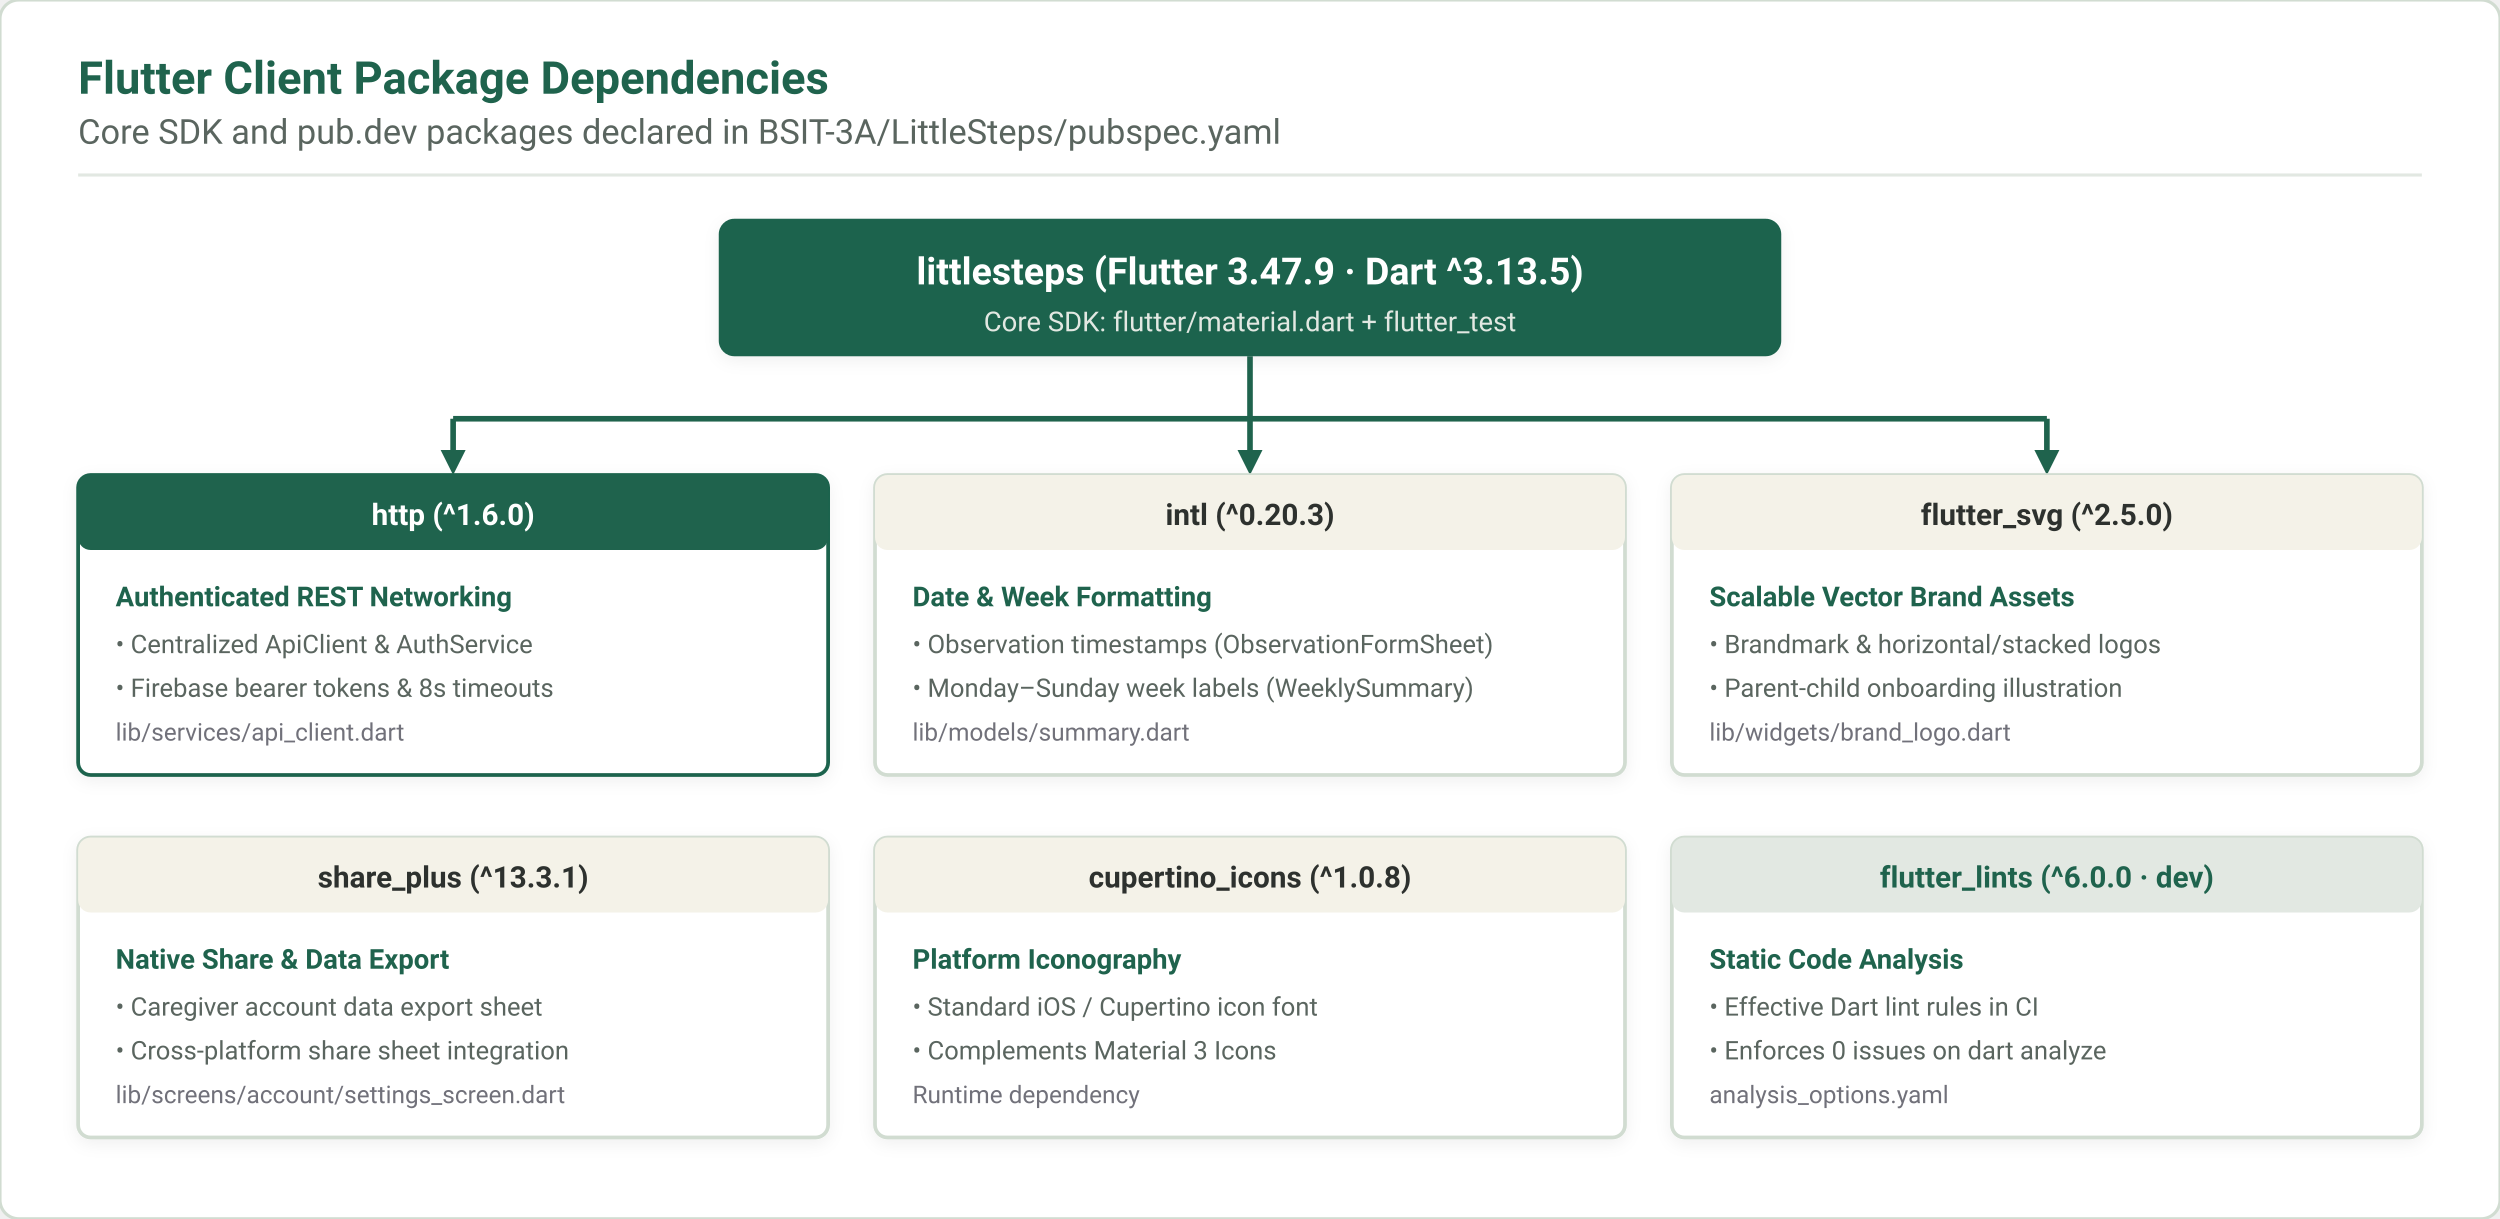
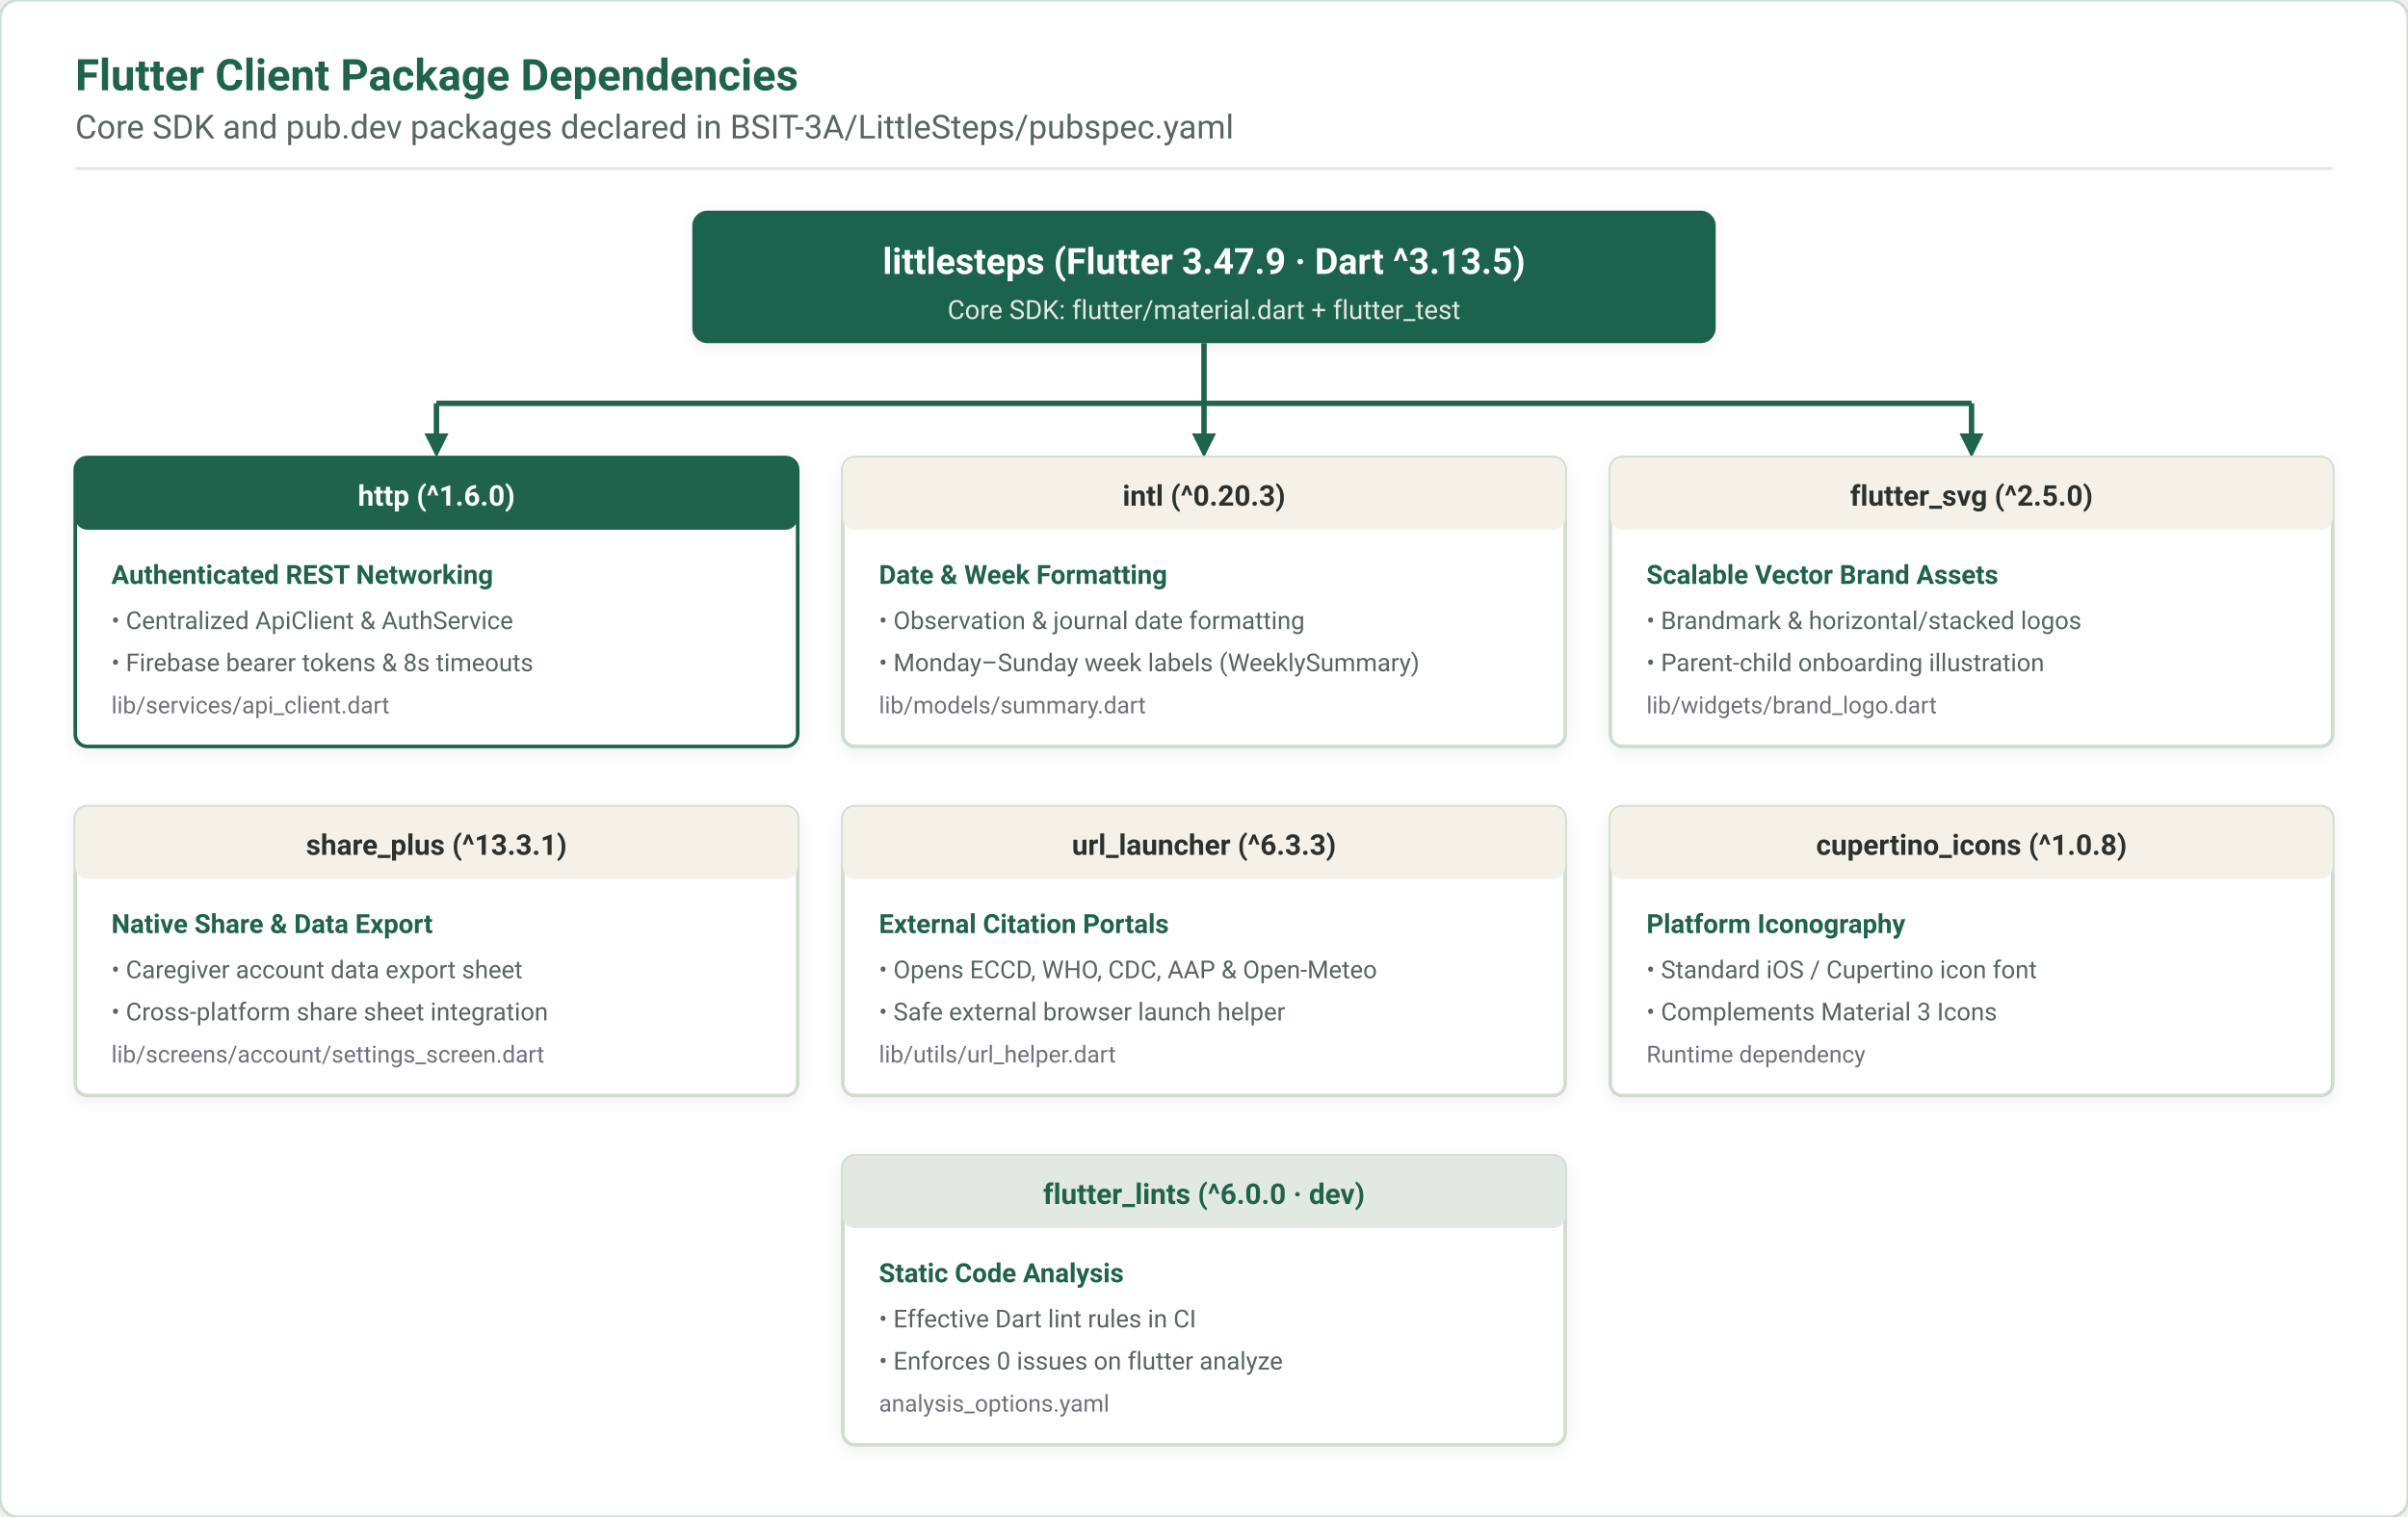
- <svg xmlns="http://www.w3.org/2000/svg" width="800" height="390" viewBox="0 0 800 390" font-family="-apple-system, BlinkMacSystemFont, &quot;Segoe UI&quot;, Roboto, &quot;Helvetica Neue&quot;, Arial, sans-serif">
+ <svg xmlns="http://www.w3.org/2000/svg" width="800" height="504" viewBox="0 0 800 504" font-family="-apple-system, BlinkMacSystemFont, &quot;Segoe UI&quot;, Roboto, &quot;Helvetica Neue&quot;, Arial, sans-serif">
  <defs>
    <filter id="shadow-pkg" x="-2%" y="-3%" width="104%" height="108%" filterUnits="userSpaceOnUse">
      <feDropShadow dx="0" dy="1.5" stdDeviation="2.5" flood-color="#000000" flood-opacity="0.06" />
    </filter>
  </defs>
-   <rect width="800" height="390" fill="#FFFFFF" rx="6" stroke="#D1DCD1" stroke-width="1" />
+   <rect width="800" height="504" fill="#FFFFFF" rx="6" stroke="#D1DCD1" stroke-width="1" />
  <text x="25" y="30" font-size="14.5" font-weight="700" fill="#1F634D">Flutter Client Package Dependencies</text>
  <text x="25" y="46" font-size="11" fill="#5A655F">Core SDK and pub.dev packages declared in BSIT-3A/LittleSteps/pubspec.yaml</text>
  <line x1="25" y1="56" x2="775" y2="56" stroke="#E2E8E2" stroke-width="1" />
  <g transform="translate(230, 70)">
    <rect width="340" height="44" rx="5" fill="#1F634D" filter="url(#shadow-pkg)" />
    <text x="170" y="21" font-size="12" font-weight="700" fill="#FFFFFF" text-anchor="middle">littlesteps (Flutter 3.47.9 · Dart ^3.13.5)</text>
    <text x="170" y="36" font-size="8.8" fill="#E2E8E2" text-anchor="middle">Core SDK: flutter/material.dart + flutter_test</text>
  </g>
  <line x1="400" y1="114" x2="400" y2="134" stroke="#1F634D" stroke-width="1.8" />
  <line x1="145" y1="134" x2="655" y2="134" stroke="#1F634D" stroke-width="1.8" />
  <line x1="145" y1="134" x2="145" y2="148" stroke="#1F634D" stroke-width="1.8" />
  <polygon points="141,144 145,152 149,144" fill="#1F634D" />
  <line x1="400" y1="134" x2="400" y2="148" stroke="#1F634D" stroke-width="1.8" />
  <polygon points="396,144 400,152 404,144" fill="#1F634D" />
  <line x1="655" y1="134" x2="655" y2="148" stroke="#1F634D" stroke-width="1.8" />
  <polygon points="651,144 655,152 659,144" fill="#1F634D" />
  <g transform="translate(25, 152)">
    <rect width="240" height="96" rx="4" fill="#FFFFFF" stroke="#1F634D" stroke-width="1.2" filter="url(#shadow-pkg)" />
    <rect width="240" height="24" rx="4" fill="#1F634D" />
    <text x="120" y="16" font-size="9.5" font-weight="700" fill="#FFFFFF" text-anchor="middle">http (^1.6.0)</text>
    <text x="12" y="42" font-size="8.8" font-weight="600" fill="#1F634D">Authenticated REST Networking</text>
    <text x="12" y="57" font-size="8.2" fill="#5A655F">• Centralized ApiClient &amp; AuthService</text>
    <text x="12" y="71" font-size="8.2" fill="#5A655F">• Firebase bearer tokens &amp; 8s timeouts</text>
    <text x="12" y="85" font-size="7.8" fill="#71717A">lib/services/api_client.dart</text>
  </g>
  <g transform="translate(280, 152)">
    <rect width="240" height="96" rx="4" fill="#FFFFFF" stroke="#D1DCD1" stroke-width="1.2" filter="url(#shadow-pkg)" />
    <rect width="240" height="24" rx="4" fill="#F4F2E8" />
    <text x="120" y="16" font-size="9.5" font-weight="700" fill="#2D312E" text-anchor="middle">intl (^0.20.3)</text>
    <text x="12" y="42" font-size="8.8" font-weight="600" fill="#1F634D">Date &amp; Week Formatting</text>
-     <text x="12" y="57" font-size="8.2" fill="#5A655F">• Observation timestamps (ObservationFormSheet)</text>
+     <text x="12" y="57" font-size="8.2" fill="#5A655F">• Observation &amp; journal date formatting</text>
    <text x="12" y="71" font-size="8.2" fill="#5A655F">• Monday–Sunday week labels (WeeklySummary)</text>
    <text x="12" y="85" font-size="7.8" fill="#71717A">lib/models/summary.dart</text>
  </g>
  <g transform="translate(535, 152)">
    <rect width="240" height="96" rx="4" fill="#FFFFFF" stroke="#D1DCD1" stroke-width="1.2" filter="url(#shadow-pkg)" />
    <rect width="240" height="24" rx="4" fill="#F4F2E8" />
    <text x="120" y="16" font-size="9.5" font-weight="700" fill="#2D312E" text-anchor="middle">flutter_svg (^2.5.0)</text>
    <text x="12" y="42" font-size="8.8" font-weight="600" fill="#1F634D">Scalable Vector Brand Assets</text>
    <text x="12" y="57" font-size="8.2" fill="#5A655F">• Brandmark &amp; horizontal/stacked logos</text>
    <text x="12" y="71" font-size="8.2" fill="#5A655F">• Parent-child onboarding illustration</text>
    <text x="12" y="85" font-size="7.8" fill="#71717A">lib/widgets/brand_logo.dart</text>
  </g>
  <g transform="translate(25, 268)">
    <rect width="240" height="96" rx="4" fill="#FFFFFF" stroke="#D1DCD1" stroke-width="1.2" filter="url(#shadow-pkg)" />
    <rect width="240" height="24" rx="4" fill="#F4F2E8" />
    <text x="120" y="16" font-size="9.5" font-weight="700" fill="#2D312E" text-anchor="middle">share_plus (^13.3.1)</text>
    <text x="12" y="42" font-size="8.8" font-weight="600" fill="#1F634D">Native Share &amp; Data Export</text>
    <text x="12" y="57" font-size="8.2" fill="#5A655F">• Caregiver account data export sheet</text>
    <text x="12" y="71" font-size="8.2" fill="#5A655F">• Cross-platform share sheet integration</text>
    <text x="12" y="85" font-size="7.8" fill="#71717A">lib/screens/account/settings_screen.dart</text>
  </g>
  <g transform="translate(280, 268)">
    <rect width="240" height="96" rx="4" fill="#FFFFFF" stroke="#D1DCD1" stroke-width="1.2" filter="url(#shadow-pkg)" />
    <rect width="240" height="24" rx="4" fill="#F4F2E8" />
+     <text x="120" y="16" font-size="9.5" font-weight="700" fill="#2D312E" text-anchor="middle">url_launcher (^6.3.3)</text>
+     <text x="12" y="42" font-size="8.8" font-weight="600" fill="#1F634D">External Citation Portals</text>
+     <text x="12" y="57" font-size="8.2" fill="#5A655F">• Opens ECCD, WHO, CDC, AAP &amp; Open-Meteo</text>
+     <text x="12" y="71" font-size="8.2" fill="#5A655F">• Safe external browser launch helper</text>
+     <text x="12" y="85" font-size="7.8" fill="#71717A">lib/utils/url_helper.dart</text>
+   </g>
+   <g transform="translate(535, 268)">
+     <rect width="240" height="96" rx="4" fill="#FFFFFF" stroke="#D1DCD1" stroke-width="1.2" filter="url(#shadow-pkg)" />
+     <rect width="240" height="24" rx="4" fill="#F4F2E8" />
    <text x="120" y="16" font-size="9.5" font-weight="700" fill="#2D312E" text-anchor="middle">cupertino_icons (^1.0.8)</text>
    <text x="12" y="42" font-size="8.8" font-weight="600" fill="#1F634D">Platform Iconography</text>
    <text x="12" y="57" font-size="8.2" fill="#5A655F">• Standard iOS / Cupertino icon font</text>
    <text x="12" y="71" font-size="8.2" fill="#5A655F">• Complements Material 3 Icons</text>
    <text x="12" y="85" font-size="7.8" fill="#71717A">Runtime dependency</text>
  </g>
-   <g transform="translate(535, 268)">
+   <g transform="translate(280, 384)">
    <rect width="240" height="96" rx="4" fill="#FFFFFF" stroke="#D1DCD1" stroke-width="1.2" filter="url(#shadow-pkg)" />
    <rect width="240" height="24" rx="4" fill="#E2E8E2" />
    <text x="120" y="16" font-size="9.5" font-weight="700" fill="#1F634D" text-anchor="middle">flutter_lints (^6.0.0 · dev)</text>
    <text x="12" y="42" font-size="8.8" font-weight="600" fill="#1F634D">Static Code Analysis</text>
    <text x="12" y="57" font-size="8.2" fill="#5A655F">• Effective Dart lint rules in CI</text>
-     <text x="12" y="71" font-size="8.2" fill="#5A655F">• Enforces 0 issues on dart analyze</text>
+     <text x="12" y="71" font-size="8.2" fill="#5A655F">• Enforces 0 issues on flutter analyze</text>
    <text x="12" y="85" font-size="7.8" fill="#71717A">analysis_options.yaml</text>
  </g>
</svg>
